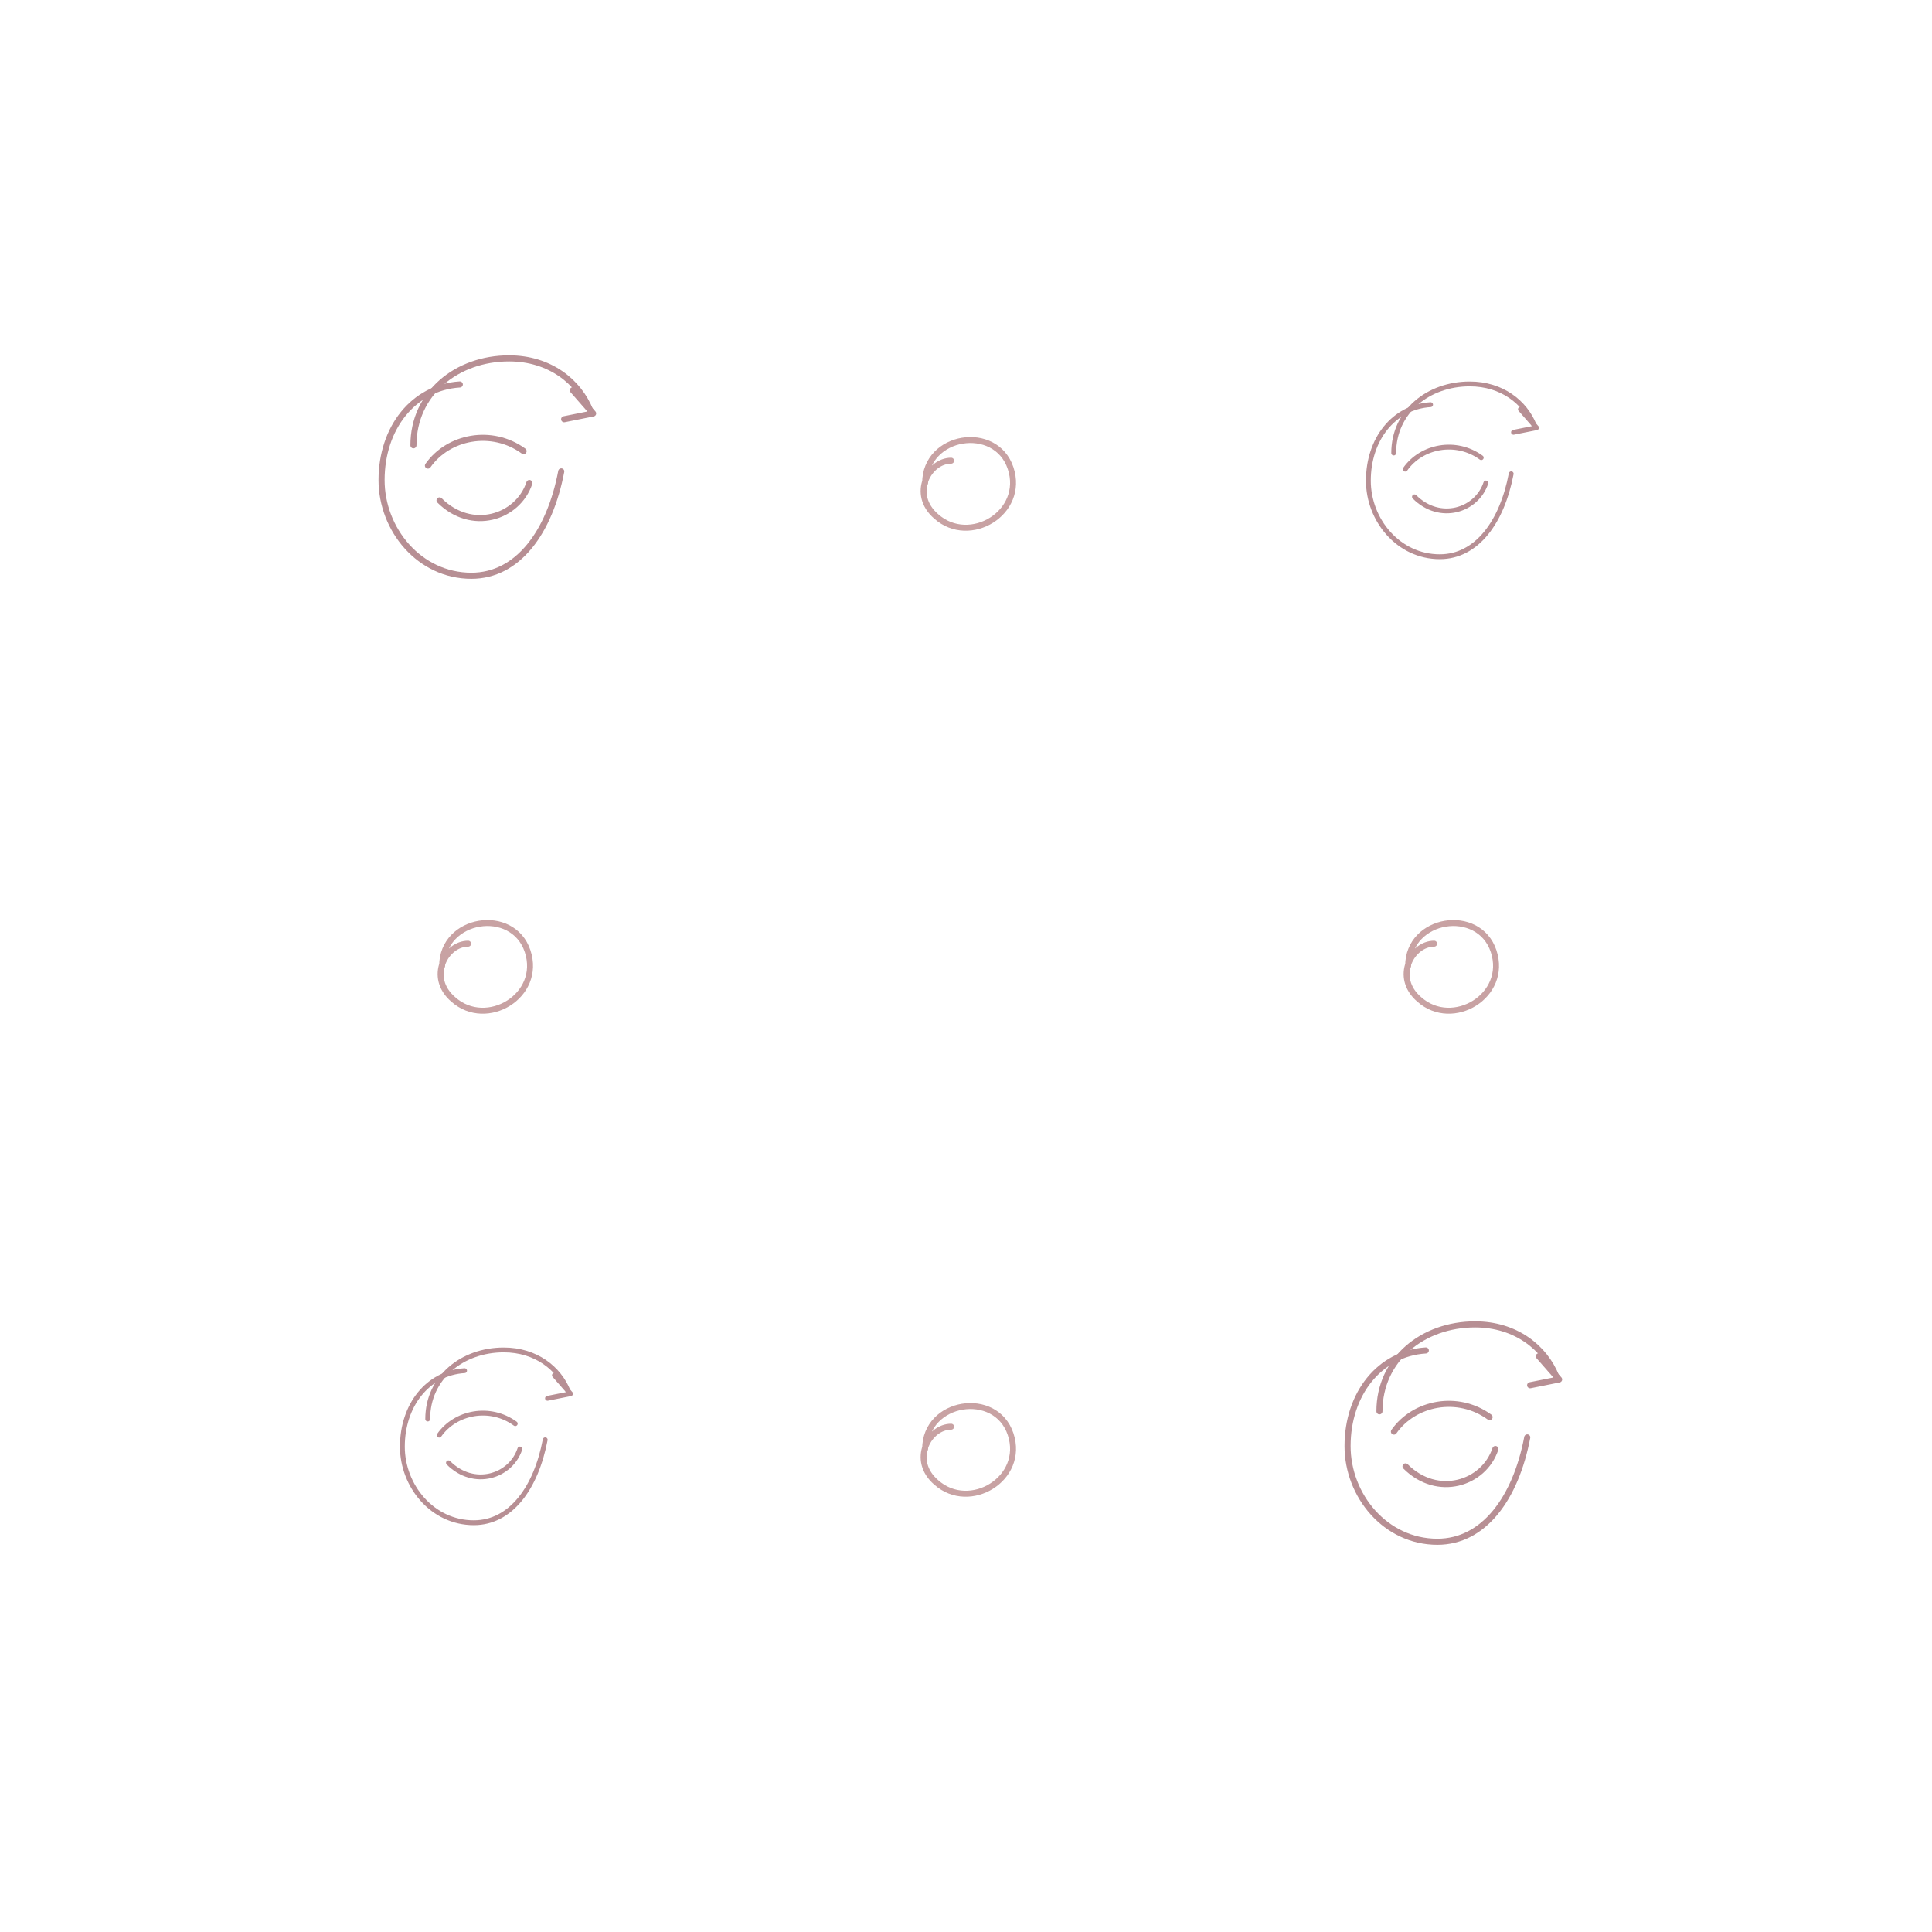
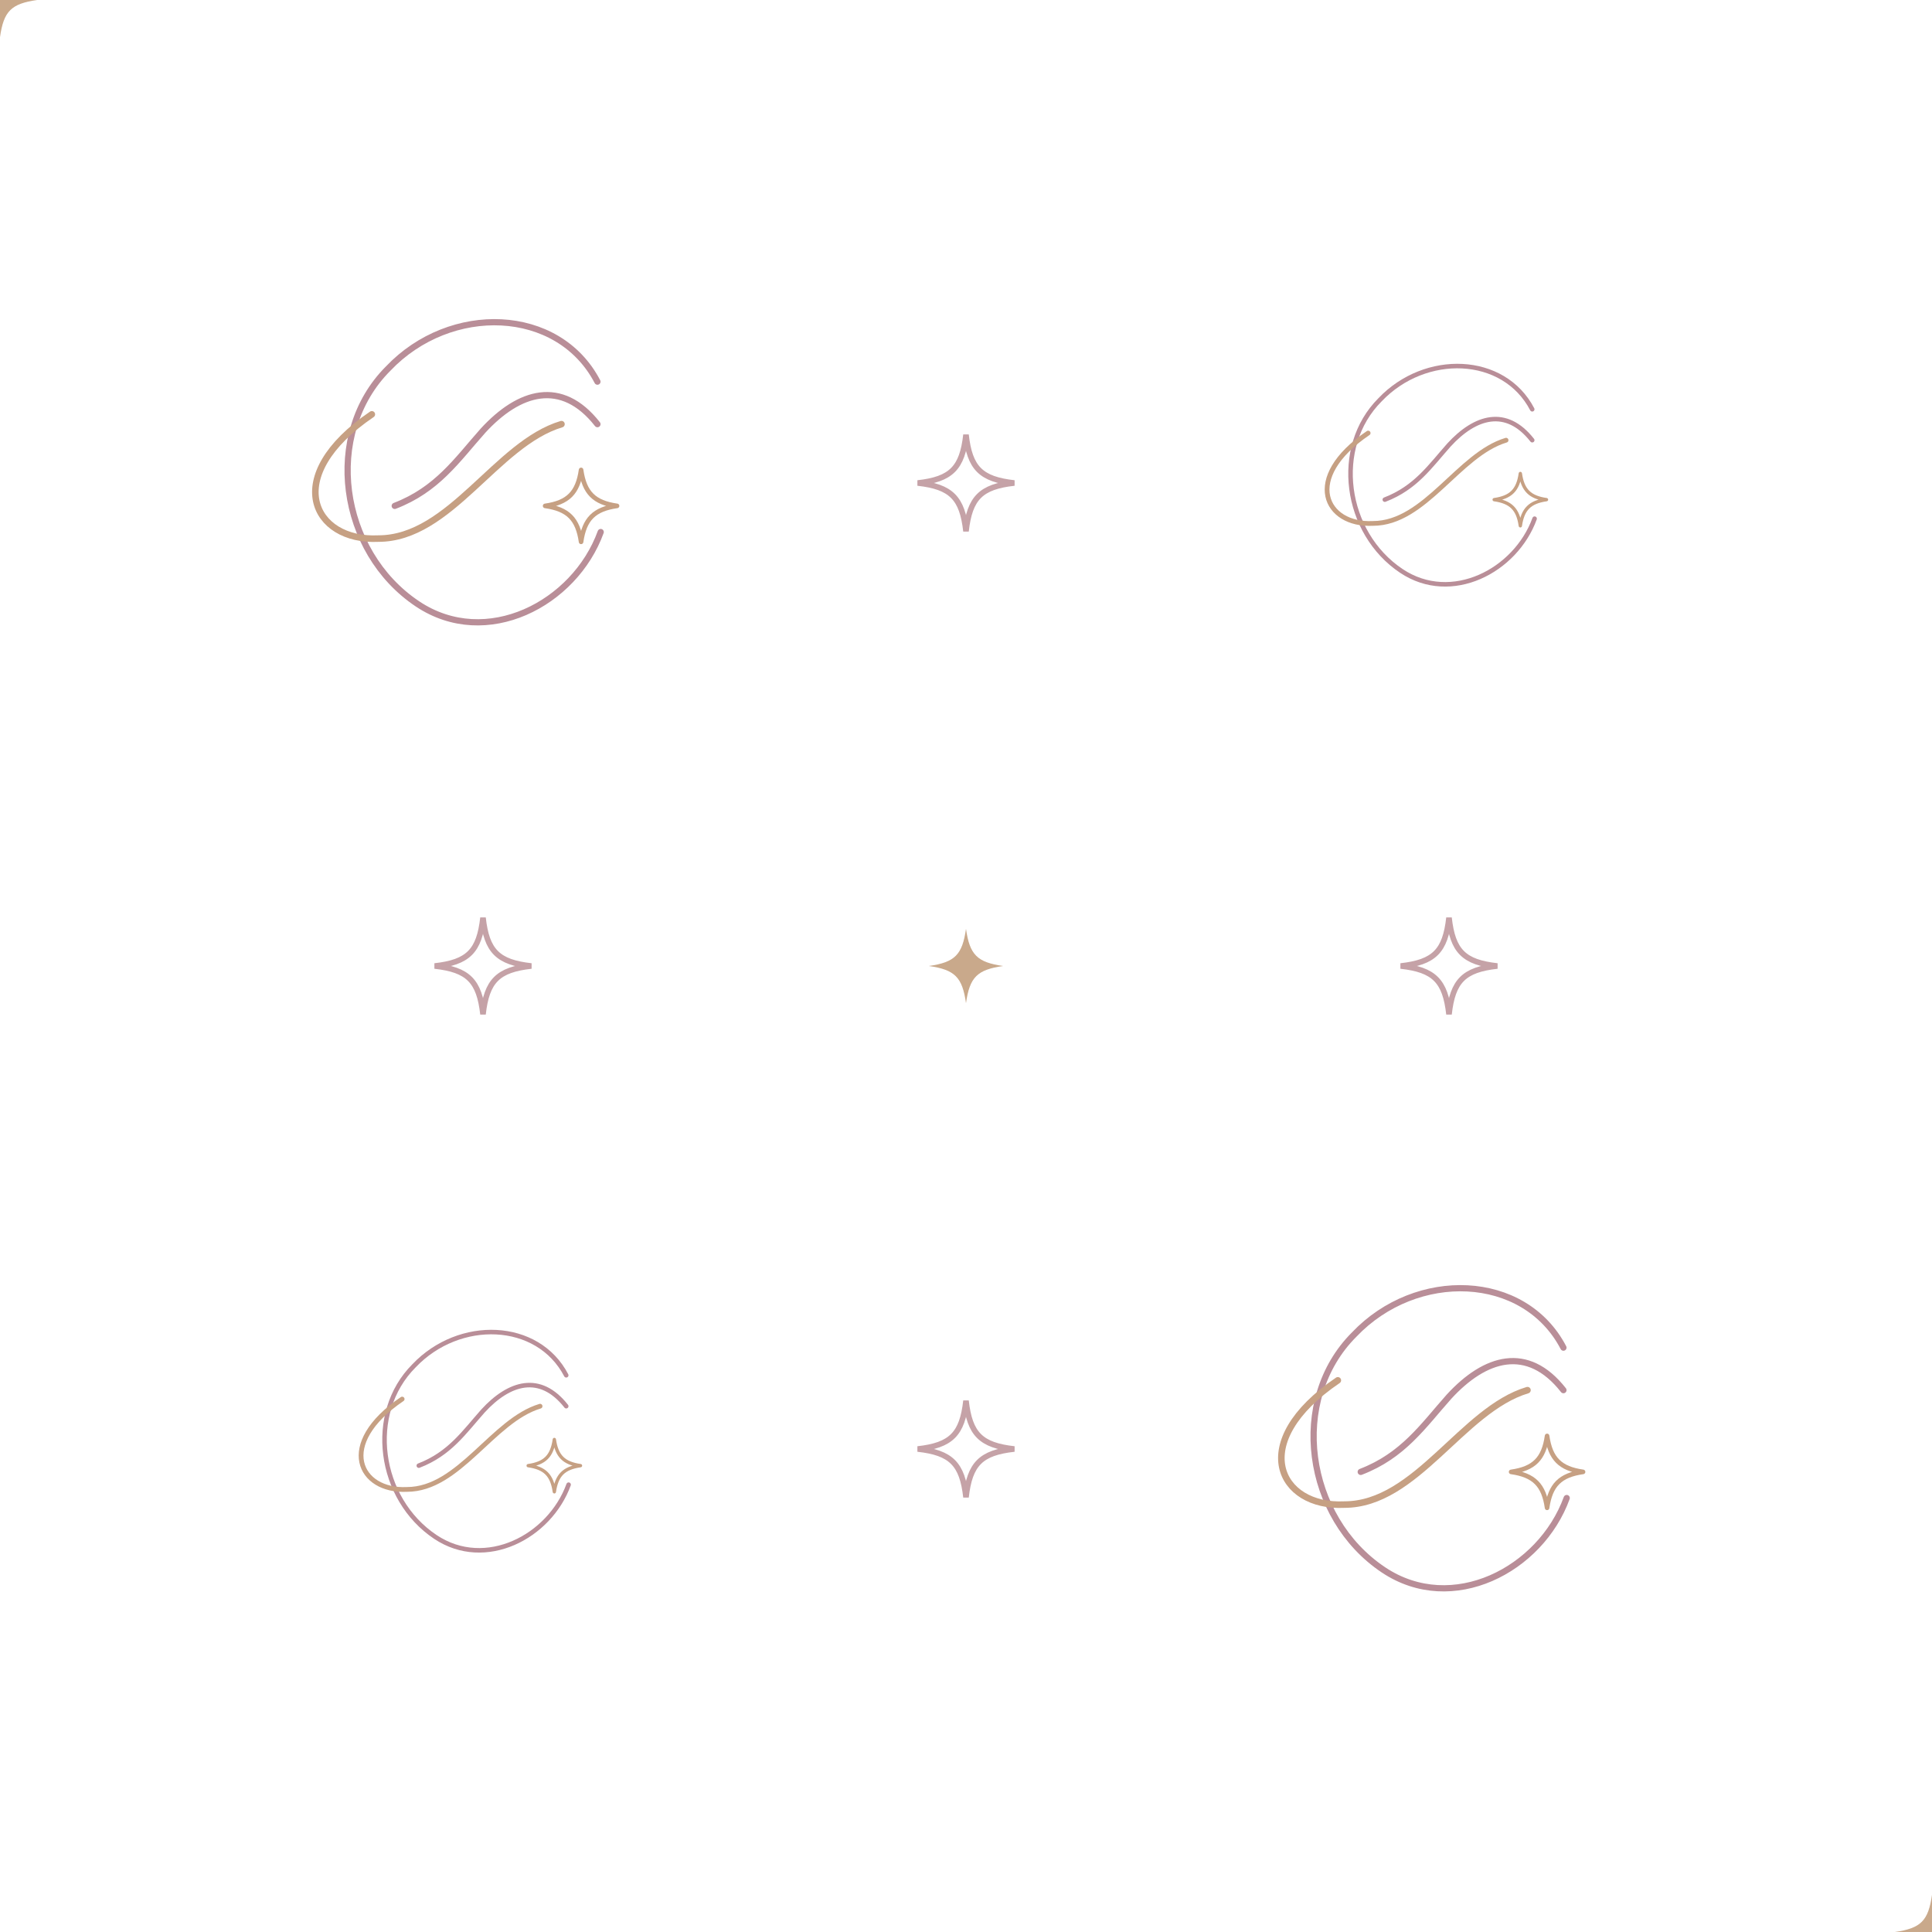
<svg xmlns="http://www.w3.org/2000/svg" width="520" height="520" viewBox="0 0 520 520">
  <defs>
-     <g id="chamea-logo" fill="none" stroke="#b78f94" stroke-width="2.1" stroke-linecap="round" stroke-linejoin="round">
-       <path d="M-24 -13 C-24 -31 -9 -43 9 -43 C23 -43 33 -35 37 -25" />
-       <path d="M31 -32 L38 -24 L28 -22" />
-       <path d="M27 -4 C23 17 12 32 -4 32 C-22 32 -35 16 -35 -1 C-35 -19 -24 -33 -8 -34" />
-       <path d="M-19 -6 C-12 -16 3 -19 14 -11" />
-       <path d="M-15 6 C-4 17 12 12 16 0" />
+     <g id="monogram" fill="none" stroke-linecap="round" stroke-linejoin="round">
+       <g stroke="#b98e98" stroke-width="1.9">
+         <path d="M35 -31 C23 -54 -10 -55 -29 -35 C-49 -15 -44 21 -20 37 C1 51 28 37 36 15" />
+         <path d="M35 -18 C24 -32 11 -28 0 -16 C-8 -7 -14 2 -27 7" />
+       </g>
+       <path d="M-34 -21 C-62 -2 -52 18 -32 17 C-10 17 4 -12 24 -18" stroke="#c6a083" stroke-width="2" />
+       <path d="M30 -4 C31 3 34 6 41 7 C34 8 31 11 30 18 C29 11 26 8 19 7 C26 6 29 3 30 -4Z" stroke="#c6a083" stroke-width="1.4" />
    </g>
-     <g id="mini-logo" fill="none" stroke="#c8a2a3" stroke-width="1.6" stroke-linecap="round">
-       <path d="M-11 0 C-11 -13 8 -16 12 -4 C16 8 1 17 -8 9 C-15 3 -10 -6 -4 -6" />
+     <g id="tiny-star" fill="none" stroke="#c5a2a7" stroke-width="1.5">
+       <path d="M0 -13 C1 -4 4 -1 13 0 C4 1 1 4 0 13 C-1 4 -4 1 -13 0 C-4 -1 -1 -4 0 -13Z" />
+     </g>
+     <g id="gold-star" fill="#c9a98b">
+       <path d="M0 -10 C1 -3 3 -1 10 0 C3 1 1 3 0 10 C-1 3 -3 1 -10 0 C-3 -1 -1 -3 0 -10Z" />
    </g>
  </defs>
-   <use href="#chamea-logo" transform="translate(130 130) scale(.78)" />
-   <use href="#chamea-logo" transform="translate(390 390) scale(.78)" />
-   <use href="#chamea-logo" transform="translate(390 130) scale(.62)" />
-   <use href="#chamea-logo" transform="translate(130 390) scale(.62)" />
-   <use href="#mini-logo" transform="translate(260 130)" />
-   <use href="#mini-logo" transform="translate(130 260)" />
-   <use href="#mini-logo" transform="translate(390 260)" />
-   <use href="#mini-logo" transform="translate(260 390)" />
+   <use href="#monogram" transform="translate(130 130) scale(.88)" />
+   <use href="#monogram" transform="translate(390 390) scale(.88)" />
+   <use href="#monogram" transform="translate(390 130) scale(.64)" />
+   <use href="#monogram" transform="translate(130 390) scale(.64)" />
+   <use href="#tiny-star" transform="translate(260 130)" />
+   <use href="#tiny-star" transform="translate(130 260)" />
+   <use href="#tiny-star" transform="translate(390 260)" />
+   <use href="#tiny-star" transform="translate(260 390)" />
+   <use href="#gold-star" transform="translate(260 260)" />
+   <use href="#gold-star" transform="translate(0 0)" />
+   <use href="#gold-star" transform="translate(520 520)" />
</svg>
